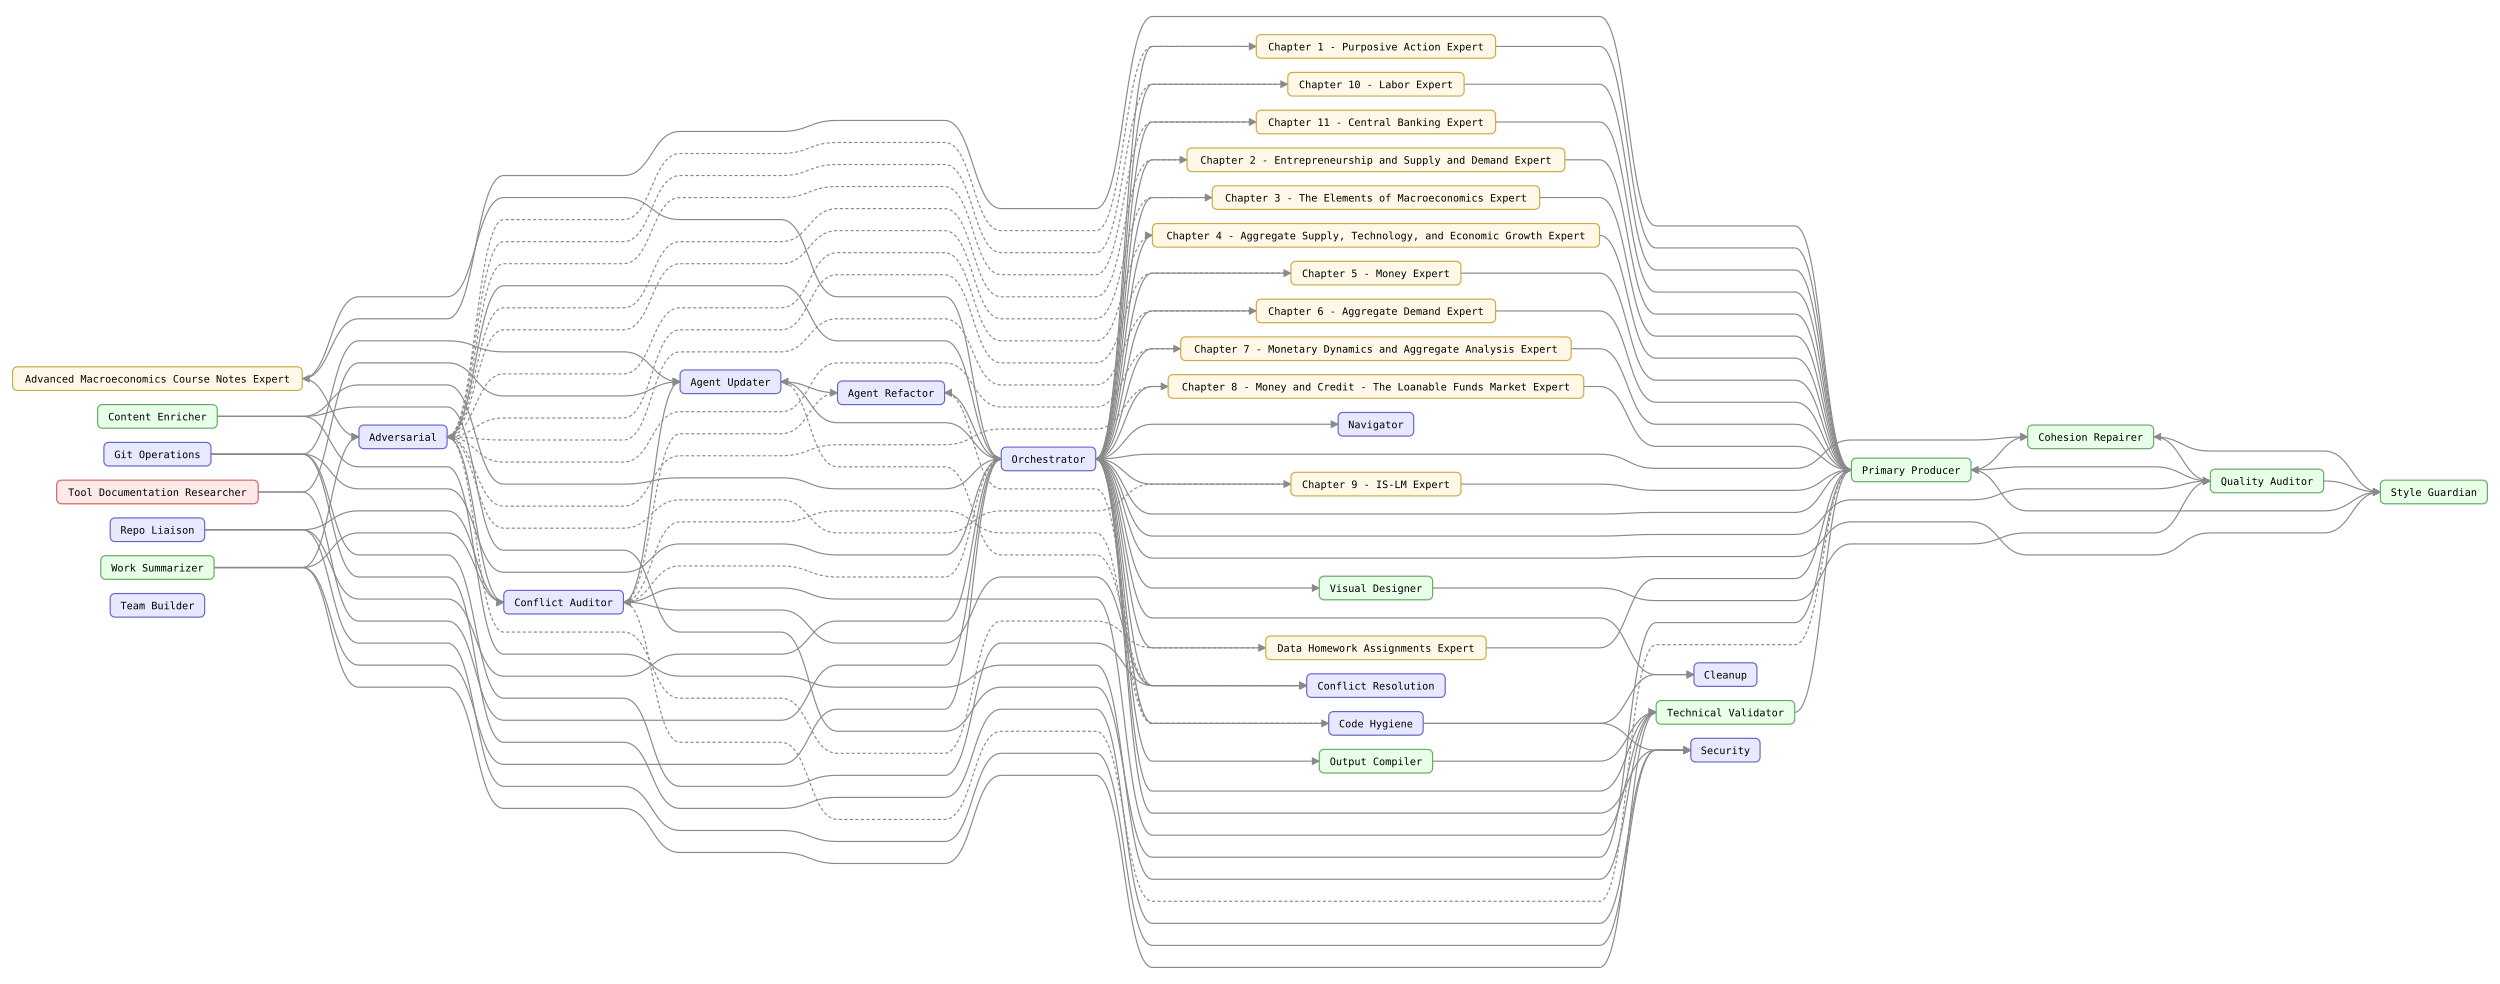
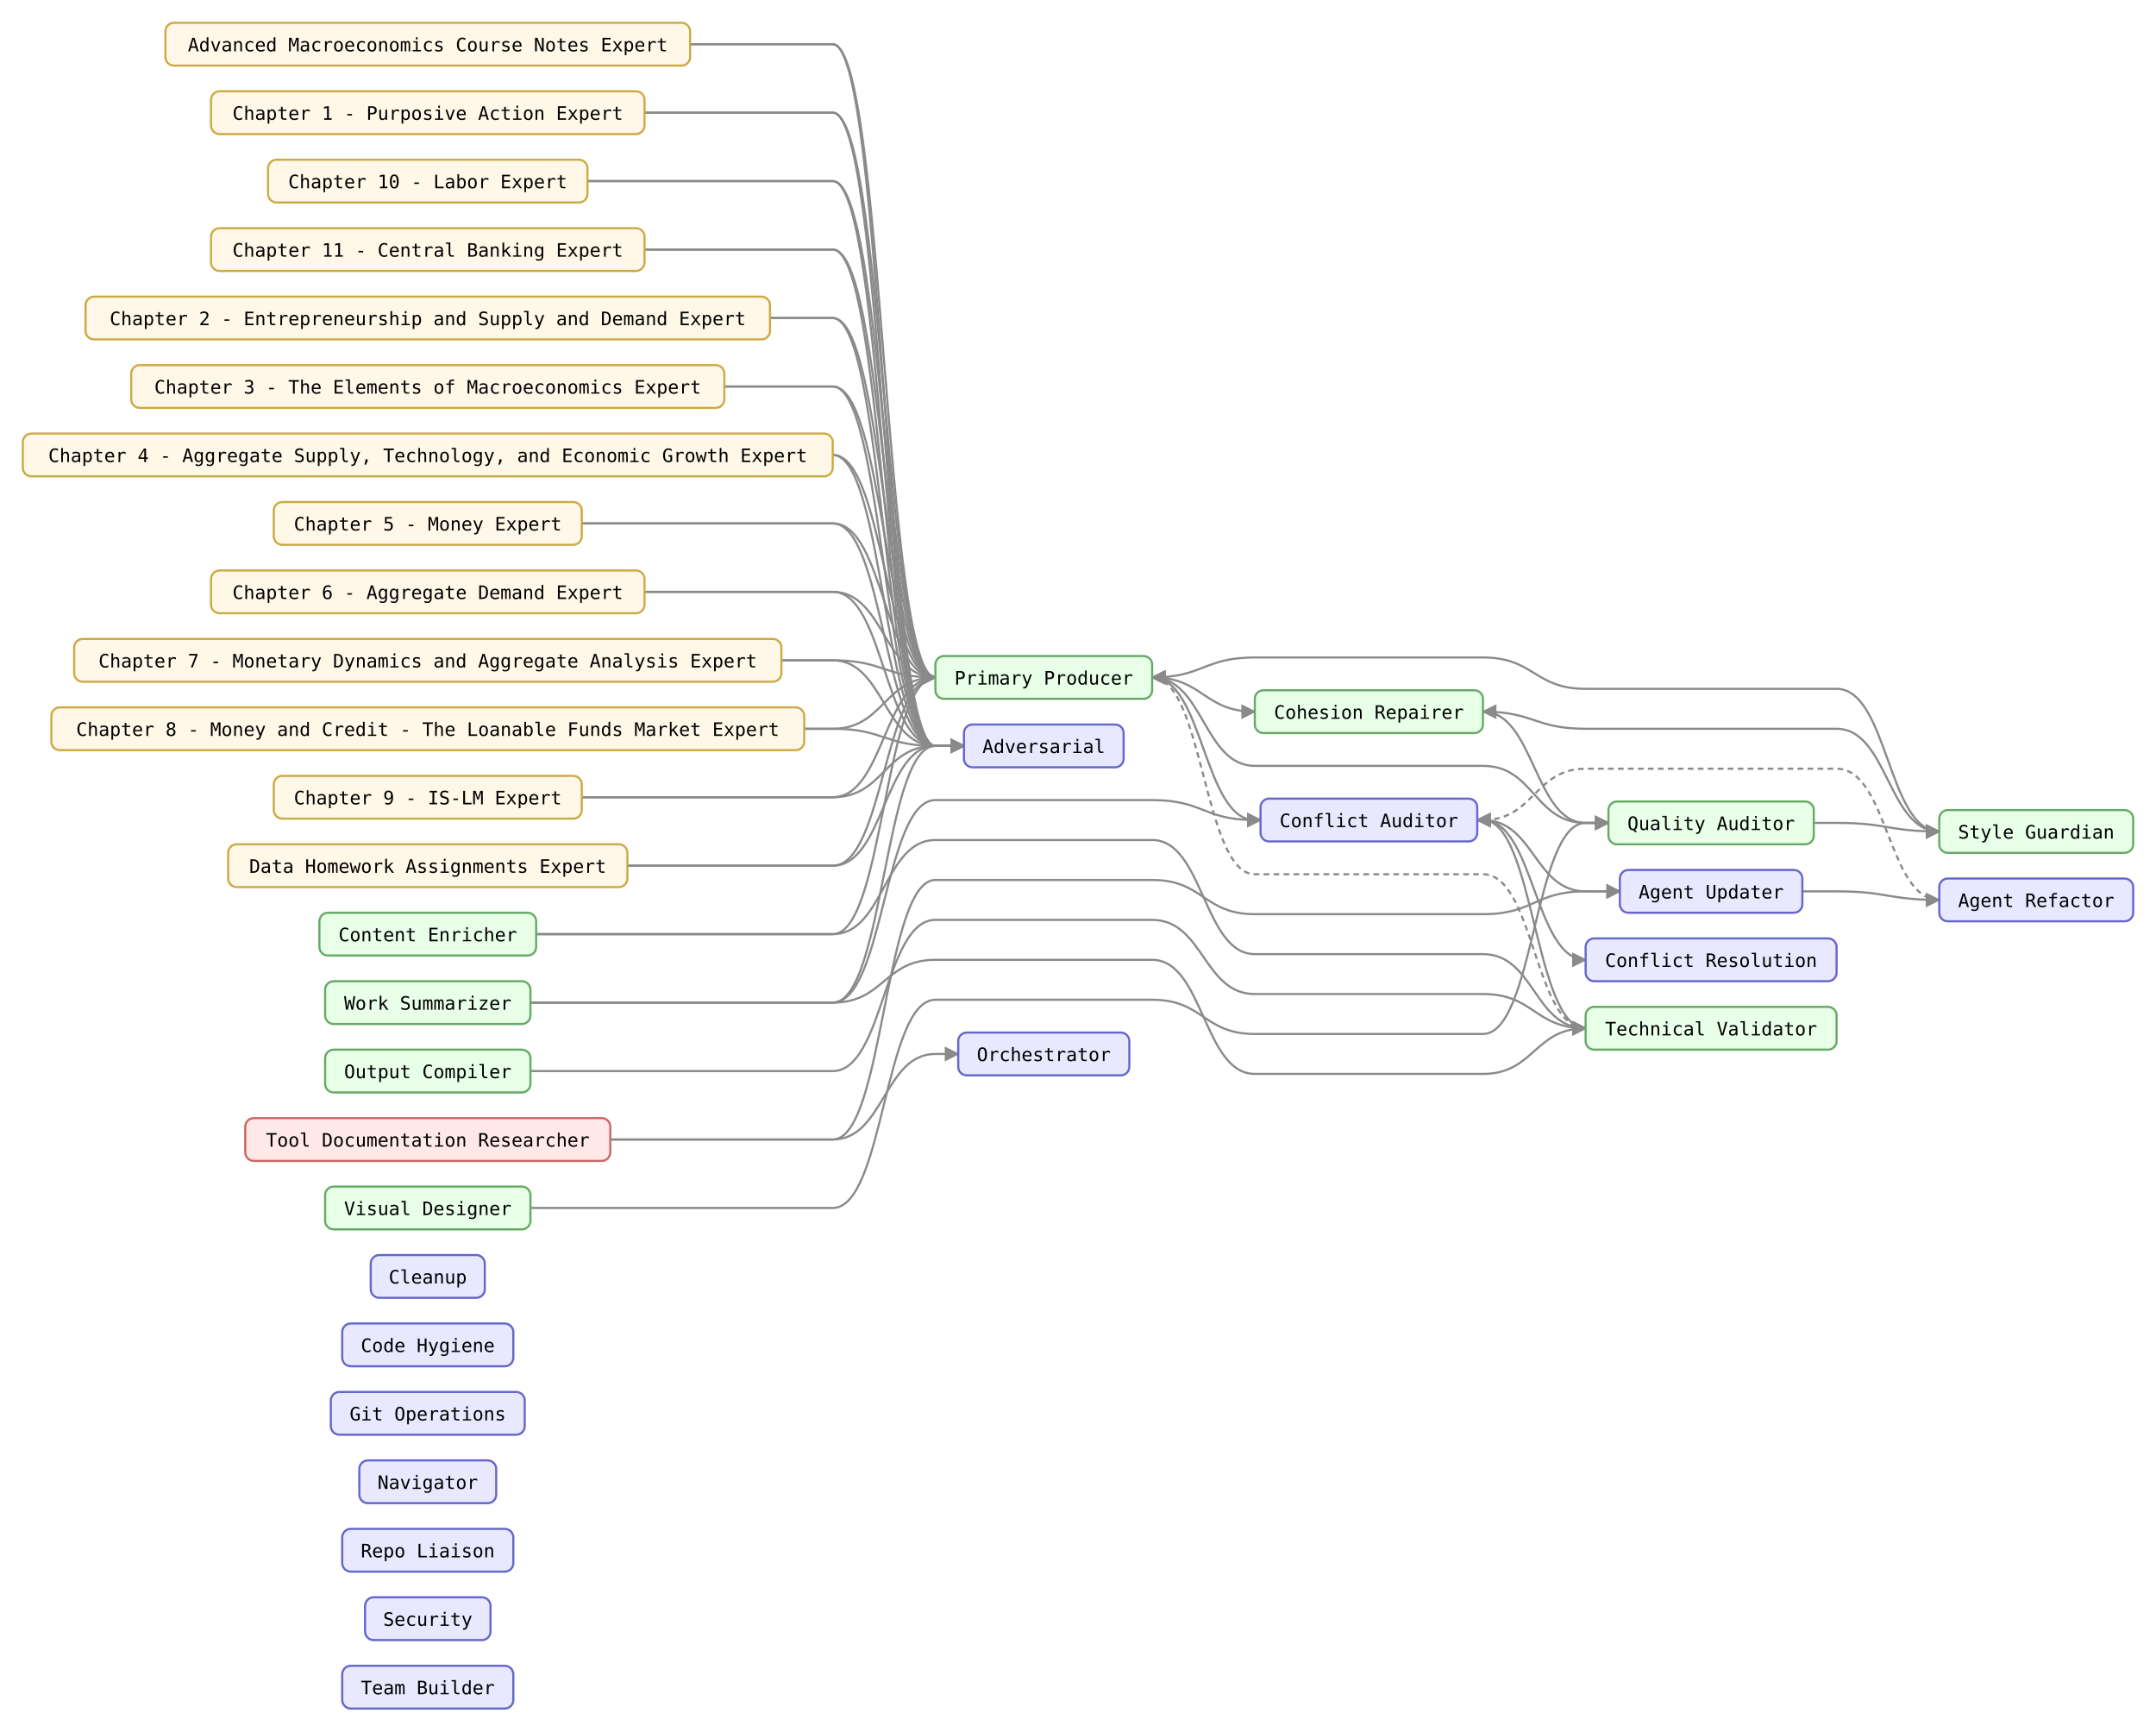
- <svg xmlns="http://www.w3.org/2000/svg" viewBox="0 0 3176 1250" width="3176" height="1250" font-family="monospace">
+ <svg xmlns="http://www.w3.org/2000/svg" viewBox="0 0 1512 1214" width="1512" height="1214" font-family="monospace">
  <defs>
    <marker id="arrow" viewBox="0 0 10 10" refX="9" refY="5" markerWidth="7" markerHeight="7" orient="auto-start-reverse">
      <polygon points="0,0 10,5 0,10" fill="#8a8a8a" />
    </marker>
  </defs>
-   <path d="M384,481 C420,481 420,555 456,555" fill="none" stroke="#8a8a8a" stroke-width="1.5" marker-end="url(#arrow)" />
-   <path d="M384,481 C420,481 420,377 456,377 L568,377 C604,377 604,251 640,251 L792,251 C828,251 828,279 864,279 L992,279 C1028,279 1028,377 1064,377 L1200,377 C1236,377 1236,583 1272,583" fill="none" stroke="#8a8a8a" stroke-width="1.5" marker-start="url(#arrow)" marker-end="url(#arrow)" />
-   <path d="M384,481 C420,481 420,405 456,405 L568,405 C604,405 604,223 640,223 L792,223 C828,223 828,167 864,167 L992,167 C1028,167 1028,153 1064,153 L1200,153 C1236,153 1236,265 1272,265 L1392,265 C1428,265 1428,21 1464,21 L2032,21 C2068,21 2068,287 2104,287 L2280,287 C2316,287 2316,597 2352,597" fill="none" stroke="#8a8a8a" stroke-width="1.5" marker-end="url(#arrow)" />
-   <path d="M568,555 C604,555 604,765 640,765" fill="none" stroke="#8a8a8a" stroke-width="1.5" marker-end="url(#arrow)" />
-   <path d="M568,555 C604,555 604,363 640,363 L792,363 L864,363 L992,363 C1028,363 1028,433 1064,433 L1200,433 C1236,433 1236,583 1272,583" fill="none" stroke="#8a8a8a" stroke-width="1.5" marker-start="url(#arrow)" marker-end="url(#arrow)" />
-   <path d="M1064,499 C1028,499 1028,551 992,551 L864,551 C828,551 828,765 792,765" fill="none" stroke="#8a8a8a" stroke-width="1.5" stroke-dasharray="4,3" marker-end="url(#arrow)" />
-   <path d="M1200,499 C1236,499 1236,583 1272,583" fill="none" stroke="#8a8a8a" stroke-width="1.5" marker-start="url(#arrow)" marker-end="url(#arrow)" />
-   <path d="M992,485 C1028,485 1028,499 1064,499" fill="none" stroke="#8a8a8a" stroke-width="1.5" marker-end="url(#arrow)" />
-   <path d="M864,485 C828,485 828,765 792,765" fill="none" stroke="#8a8a8a" stroke-width="1.5" marker-start="url(#arrow)" marker-end="url(#arrow)" />
-   <path d="M992,485 C1028,485 1028,537 1064,537 L1200,537 C1236,537 1236,583 1272,583" fill="none" stroke="#8a8a8a" stroke-width="1.5" marker-start="url(#arrow)" marker-end="url(#arrow)" />
-   <path d="M1596,59 L1464,59 C1428,59 1428,293 1392,293 L1272,293 C1236,293 1236,181 1200,181 L1064,181 C1028,181 1028,195 992,195 L864,195 C828,195 828,279 792,279 L640,279 C604,279 604,555 568,555" fill="none" stroke="#8a8a8a" stroke-width="1.5" stroke-dasharray="4,3" marker-end="url(#arrow)" />
-   <path d="M1596,59 L1464,59 C1428,59 1428,583 1392,583" fill="none" stroke="#8a8a8a" stroke-width="1.5" marker-start="url(#arrow)" marker-end="url(#arrow)" />
-   <path d="M1900,59 L2032,59 C2068,59 2068,315 2104,315 L2280,315 C2316,315 2316,597 2352,597" fill="none" stroke="#8a8a8a" stroke-width="1.5" marker-end="url(#arrow)" />
-   <path d="M1636,107 L1464,107 C1428,107 1428,321 1392,321 L1272,321 C1236,321 1236,209 1200,209 L1064,209 C1028,209 1028,223 992,223 L864,223 C828,223 828,307 792,307 L640,307 C604,307 604,555 568,555" fill="none" stroke="#8a8a8a" stroke-width="1.5" stroke-dasharray="4,3" marker-end="url(#arrow)" />
-   <path d="M1636,107 L1464,107 C1428,107 1428,583 1392,583" fill="none" stroke="#8a8a8a" stroke-width="1.5" marker-start="url(#arrow)" marker-end="url(#arrow)" />
-   <path d="M1860,107 L2032,107 C2068,107 2068,343 2104,343 L2280,343 C2316,343 2316,597 2352,597" fill="none" stroke="#8a8a8a" stroke-width="1.5" marker-end="url(#arrow)" />
-   <path d="M1596,155 L1464,155 C1428,155 1428,349 1392,349 L1272,349 C1236,349 1236,237 1200,237 L1064,237 C1028,237 1028,251 992,251 L864,251 C828,251 828,335 792,335 L640,335 C604,335 604,555 568,555" fill="none" stroke="#8a8a8a" stroke-width="1.5" stroke-dasharray="4,3" marker-end="url(#arrow)" />
-   <path d="M1596,155 L1464,155 C1428,155 1428,583 1392,583" fill="none" stroke="#8a8a8a" stroke-width="1.5" marker-start="url(#arrow)" marker-end="url(#arrow)" />
-   <path d="M1900,155 L2032,155 C2068,155 2068,371 2104,371 L2280,371 C2316,371 2316,597 2352,597" fill="none" stroke="#8a8a8a" stroke-width="1.5" marker-end="url(#arrow)" />
-   <path d="M1508,203 L1464,203 C1428,203 1428,377 1392,377 L1272,377 C1236,377 1236,265 1200,265 L1064,265 C1028,265 1028,307 992,307 L864,307 C828,307 828,391 792,391 L640,391 C604,391 604,555 568,555" fill="none" stroke="#8a8a8a" stroke-width="1.5" stroke-dasharray="4,3" marker-end="url(#arrow)" />
-   <path d="M1508,203 L1464,203 C1428,203 1428,583 1392,583" fill="none" stroke="#8a8a8a" stroke-width="1.5" marker-start="url(#arrow)" marker-end="url(#arrow)" />
-   <path d="M1988,203 L2032,203 C2068,203 2068,399 2104,399 L2280,399 C2316,399 2316,597 2352,597" fill="none" stroke="#8a8a8a" stroke-width="1.5" marker-end="url(#arrow)" />
-   <path d="M1540,251 L1464,251 C1428,251 1428,405 1392,405 L1272,405 C1236,405 1236,293 1200,293 L1064,293 C1028,293 1028,335 992,335 L864,335 C828,335 828,419 792,419 L640,419 C604,419 604,555 568,555" fill="none" stroke="#8a8a8a" stroke-width="1.5" stroke-dasharray="4,3" marker-end="url(#arrow)" />
-   <path d="M1540,251 L1464,251 C1428,251 1428,583 1392,583" fill="none" stroke="#8a8a8a" stroke-width="1.5" marker-start="url(#arrow)" marker-end="url(#arrow)" />
-   <path d="M1956,251 L2032,251 C2068,251 2068,427 2104,427 L2280,427 C2316,427 2316,597 2352,597" fill="none" stroke="#8a8a8a" stroke-width="1.5" marker-end="url(#arrow)" />
-   <path d="M1464,299 C1428,299 1428,433 1392,433 L1272,433 C1236,433 1236,321 1200,321 L1064,321 C1028,321 1028,391 992,391 L864,391 C828,391 828,475 792,475 L640,475 C604,475 604,555 568,555" fill="none" stroke="#8a8a8a" stroke-width="1.5" stroke-dasharray="4,3" marker-end="url(#arrow)" />
-   <path d="M1464,299 C1428,299 1428,583 1392,583" fill="none" stroke="#8a8a8a" stroke-width="1.5" marker-start="url(#arrow)" marker-end="url(#arrow)" />
-   <path d="M2032,299 C2068,299 2068,455 2104,455 L2280,455 C2316,455 2316,597 2352,597" fill="none" stroke="#8a8a8a" stroke-width="1.5" marker-end="url(#arrow)" />
-   <path d="M1640,347 L1464,347 C1428,347 1428,461 1392,461 L1272,461 C1236,461 1236,349 1200,349 L1064,349 C1028,349 1028,419 992,419 L864,419 C828,419 828,531 792,531 L640,531 C604,531 604,555 568,555" fill="none" stroke="#8a8a8a" stroke-width="1.5" stroke-dasharray="4,3" marker-end="url(#arrow)" />
-   <path d="M1640,347 L1464,347 C1428,347 1428,583 1392,583" fill="none" stroke="#8a8a8a" stroke-width="1.5" marker-start="url(#arrow)" marker-end="url(#arrow)" />
-   <path d="M1856,347 L2032,347 C2068,347 2068,483 2104,483 L2280,483 C2316,483 2316,597 2352,597" fill="none" stroke="#8a8a8a" stroke-width="1.5" marker-end="url(#arrow)" />
-   <path d="M1596,395 L1464,395 C1428,395 1428,489 1392,489 L1272,489 C1236,489 1236,405 1200,405 L1064,405 C1028,405 1028,447 992,447 L864,447 C828,447 828,559 792,559 L640,559 C604,559 604,555 568,555" fill="none" stroke="#8a8a8a" stroke-width="1.5" stroke-dasharray="4,3" marker-end="url(#arrow)" />
-   <path d="M1596,395 L1464,395 C1428,395 1428,583 1392,583" fill="none" stroke="#8a8a8a" stroke-width="1.5" marker-start="url(#arrow)" marker-end="url(#arrow)" />
-   <path d="M1900,395 L2032,395 C2068,395 2068,511 2104,511 L2280,511 C2316,511 2316,597 2352,597" fill="none" stroke="#8a8a8a" stroke-width="1.5" marker-end="url(#arrow)" />
-   <path d="M1500,443 L1464,443 C1428,443 1428,517 1392,517 L1272,517 C1236,517 1236,461 1200,461 L1064,461 C1028,461 1028,523 992,523 L864,523 C828,523 828,587 792,587 L640,587 C604,587 604,555 568,555" fill="none" stroke="#8a8a8a" stroke-width="1.5" stroke-dasharray="4,3" marker-end="url(#arrow)" />
-   <path d="M1500,443 L1464,443 C1428,443 1428,583 1392,583" fill="none" stroke="#8a8a8a" stroke-width="1.5" marker-start="url(#arrow)" marker-end="url(#arrow)" />
-   <path d="M1996,443 L2032,443 C2068,443 2068,539 2104,539 L2280,539 C2316,539 2316,597 2352,597" fill="none" stroke="#8a8a8a" stroke-width="1.5" marker-end="url(#arrow)" />
-   <path d="M1484,491 L1464,491 C1428,491 1428,545 1392,545 L1272,545 C1236,545 1236,565 1200,565 L1064,565 C1028,565 1028,579 992,579 L864,579 C828,579 828,643 792,643 L640,643 C604,643 604,555 568,555" fill="none" stroke="#8a8a8a" stroke-width="1.5" stroke-dasharray="4,3" marker-end="url(#arrow)" />
-   <path d="M1484,491 L1464,491 C1428,491 1428,583 1392,583" fill="none" stroke="#8a8a8a" stroke-width="1.5" marker-start="url(#arrow)" marker-end="url(#arrow)" />
-   <path d="M2012,491 L2032,491 C2068,491 2068,567 2104,567 L2280,567 C2316,567 2316,597 2352,597" fill="none" stroke="#8a8a8a" stroke-width="1.5" marker-end="url(#arrow)" />
-   <path d="M1640,615 L1464,615 C1428,615 1428,649 1392,649 L1272,649 C1236,649 1236,677 1200,677 L1064,677 C1028,677 1028,635 992,635 L864,635 C828,635 828,671 792,671 L640,671 C604,671 604,555 568,555" fill="none" stroke="#8a8a8a" stroke-width="1.5" stroke-dasharray="4,3" marker-end="url(#arrow)" />
-   <path d="M1640,615 L1464,615 C1428,615 1428,583 1392,583" fill="none" stroke="#8a8a8a" stroke-width="1.5" marker-start="url(#arrow)" marker-end="url(#arrow)" />
-   <path d="M1856,615 L2032,615 C2068,615 2068,623 2104,623 L2280,623 C2316,623 2316,597 2352,597" fill="none" stroke="#8a8a8a" stroke-width="1.5" marker-end="url(#arrow)" />
-   <path d="M2152,857 L2104,857 C2068,857 2068,785 2032,785 L1464,785 C1428,785 1428,583 1392,583" fill="none" stroke="#8a8a8a" stroke-width="1.5" marker-start="url(#arrow)" marker-end="url(#arrow)" />
-   <path d="M1688,919 L1464,919 C1428,919 1428,621 1392,621 L1272,621 C1236,621 1236,499 1200,499" fill="none" stroke="#8a8a8a" stroke-width="1.5" stroke-dasharray="4,3" marker-end="url(#arrow)" />
-   <path d="M1808,919 L2032,919 C2068,919 2068,857 2104,857 L2152,857" fill="none" stroke="#8a8a8a" stroke-width="1.5" marker-end="url(#arrow)" />
-   <path d="M1688,919 L1464,919 C1428,919 1428,677 1392,677 L1272,677 C1236,677 1236,649 1200,649 L1064,649 C1028,649 1028,663 992,663 L864,663 C828,663 828,765 792,765" fill="none" stroke="#8a8a8a" stroke-width="1.5" stroke-dasharray="4,3" marker-end="url(#arrow)" />
-   <path d="M1688,919 L1464,919 C1428,919 1428,583 1392,583" fill="none" stroke="#8a8a8a" stroke-width="1.5" marker-start="url(#arrow)" marker-end="url(#arrow)" />
-   <path d="M1808,919 L2032,919 C2068,919 2068,953 2104,953 L2148,953" fill="none" stroke="#8a8a8a" stroke-width="1.5" marker-end="url(#arrow)" />
-   <path d="M2576,555 C2540,555 2540,559 2504,559 L2352,559 C2316,559 2316,595 2280,595 L2104,595 C2068,595 2068,577 2032,577 L1464,577 C1428,577 1428,583 1392,583" fill="none" stroke="#8a8a8a" stroke-width="1.5" marker-start="url(#arrow)" marker-end="url(#arrow)" />
-   <path d="M2736,555 C2772,555 2772,611 2808,611" fill="none" stroke="#8a8a8a" stroke-width="1.5" marker-start="url(#arrow)" marker-end="url(#arrow)" />
-   <path d="M2736,555 C2772,555 2772,573 2808,573 L2952,573 C2988,573 2988,625 3024,625" fill="none" stroke="#8a8a8a" stroke-width="1.5" marker-end="url(#arrow)" />
-   <path d="M792,765 C828,765 828,775 864,775 L992,775 C1028,775 1028,817 1064,817 L1200,817 C1236,817 1236,733 1272,733 L1392,733 C1428,733 1428,871 1464,871 L1660,871" fill="none" stroke="#8a8a8a" stroke-width="1.5" marker-end="url(#arrow)" />
-   <path d="M792,765 C828,765 828,747 864,747 L992,747 C1028,747 1028,761 1064,761 L1200,761 L1272,761 L1392,761 C1428,761 1428,1061 1464,1061 L2032,1061 C2068,1061 2068,905 2104,905" fill="none" stroke="#8a8a8a" stroke-width="1.5" marker-start="url(#arrow)" marker-end="url(#arrow)" />
-   <path d="M1660,871 L1464,871 C1428,871 1428,705 1392,705 L1272,705 C1236,705 1236,593 1200,593 L1064,593 C1028,593 1028,485 992,485" fill="none" stroke="#8a8a8a" stroke-width="1.5" stroke-dasharray="4,3" marker-end="url(#arrow)" />
-   <path d="M1660,871 L1464,871 C1428,871 1428,583 1392,583" fill="none" stroke="#8a8a8a" stroke-width="1.5" marker-start="url(#arrow)" marker-end="url(#arrow)" />
-   <path d="M276,529 L384,529 C420,529 420,489 456,489 L568,489 C604,489 604,615 640,615 L792,615 C828,615 828,607 864,607 L992,607 C1028,607 1028,621 1064,621 L1200,621 C1236,621 1236,583 1272,583" fill="none" stroke="#8a8a8a" stroke-width="1.5" marker-end="url(#arrow)" />
-   <path d="M276,529 L384,529 C420,529 420,517 456,517 L568,517 C604,517 604,699 640,699 L792,699 C828,699 828,803 864,803 L992,803 C1028,803 1028,929 1064,929 L1200,929 C1236,929 1236,873 1272,873 L1392,873 C1428,873 1428,1089 1464,1089 L2032,1089 C2068,1089 2068,791 2104,791 L2280,791 C2316,791 2316,597 2352,597" fill="none" stroke="#8a8a8a" stroke-width="1.5" marker-end="url(#arrow)" />
-   <path d="M276,529 L384,529 C420,529 420,593 456,593 L568,593 C604,593 604,831 640,831 L792,831 C828,831 828,859 864,859 L992,859 C1028,859 1028,873 1064,873 L1200,873 C1236,873 1236,845 1272,845 L1392,845 C1428,845 1428,1117 1464,1117 L2032,1117 C2068,1117 2068,905 2104,905" fill="none" stroke="#8a8a8a" stroke-width="1.5" marker-end="url(#arrow)" />
-   <path d="M1608,823 L1464,823 C1428,823 1428,789 1392,789 L1272,789 C1236,789 1236,957 1200,957 L1064,957 C1028,957 1028,887 992,887 L864,887 C828,887 828,803 792,803 L640,803 C604,803 604,555 568,555" fill="none" stroke="#8a8a8a" stroke-width="1.5" stroke-dasharray="4,3" marker-end="url(#arrow)" />
-   <path d="M1608,823 L1464,823 C1428,823 1428,583 1392,583" fill="none" stroke="#8a8a8a" stroke-width="1.5" marker-start="url(#arrow)" marker-end="url(#arrow)" />
-   <path d="M1888,823 L2032,823 C2068,823 2068,735 2104,735 L2280,735 C2316,735 2316,597 2352,597" fill="none" stroke="#8a8a8a" stroke-width="1.5" marker-end="url(#arrow)" />
-   <path d="M268,577 L384,577 C420,577 420,433 456,433 L568,433 C604,433 604,447 640,447 L792,447 C828,447 828,485 864,485" fill="none" stroke="#8a8a8a" stroke-width="1.5" marker-end="url(#arrow)" />
-   <path d="M268,577 L384,577 C420,577 420,705 456,705 L568,705 C604,705 604,887 640,887 L792,887 C828,887 828,999 864,999 L992,999 C1028,999 1028,985 1064,985 L1200,985 C1236,985 1236,817 1272,817 L1392,817 C1428,817 1428,871 1464,871 L1660,871" fill="none" stroke="#8a8a8a" stroke-width="1.5" marker-end="url(#arrow)" />
-   <path d="M268,577 L384,577 C420,577 420,621 456,621 L568,621 C604,621 604,727 640,727 L792,727 C828,727 828,691 864,691 L992,691 C1028,691 1028,705 1064,705 L1200,705 C1236,705 1236,583 1272,583" fill="none" stroke="#8a8a8a" stroke-width="1.5" marker-end="url(#arrow)" />
-   <path d="M268,577 L384,577 C420,577 420,733 456,733 L568,733 C604,733 604,943 640,943 L792,943 C828,943 828,1027 864,1027 L992,1027 C1028,1027 1028,1013 1064,1013 L1200,1013 C1236,1013 1236,901 1272,901 L1392,901 C1428,901 1428,1173 1464,1173 L2032,1173 C2068,1173 2068,953 2104,953 L2148,953" fill="none" stroke="#8a8a8a" stroke-width="1.5" marker-end="url(#arrow)" />
-   <path d="M1700,539 L1464,539 C1428,539 1428,583 1392,583" fill="none" stroke="#8a8a8a" stroke-width="1.5" marker-start="url(#arrow)" marker-end="url(#arrow)" />
-   <path d="M1272,583 C1236,583 1236,733 1200,733 L1064,733 C1028,733 1028,719 992,719 L864,719 C828,719 828,765 792,765" fill="none" stroke="#8a8a8a" stroke-width="1.5" stroke-dasharray="4,3" marker-end="url(#arrow)" />
-   <path d="M1392,583 C1428,583 1428,967 1464,967 L1676,967" fill="none" stroke="#8a8a8a" stroke-width="1.5" marker-start="url(#arrow)" marker-end="url(#arrow)" />
-   <path d="M1392,583 C1428,583 1428,653 1464,653 L2032,653 C2068,653 2068,651 2104,651 L2280,651 C2316,651 2316,597 2352,597" fill="none" stroke="#8a8a8a" stroke-width="1.5" marker-start="url(#arrow)" marker-end="url(#arrow)" />
-   <path d="M1392,583 C1428,583 1428,681 1464,681 L2032,681 C2068,681 2068,679 2104,679 L2280,679 C2316,679 2316,635 2352,635 L2504,635 C2540,635 2540,621 2576,621 L2736,621 C2772,621 2772,611 2808,611" fill="none" stroke="#8a8a8a" stroke-width="1.5" marker-start="url(#arrow)" marker-end="url(#arrow)" />
-   <path d="M1392,583 C1428,583 1428,1033 1464,1033 L2032,1033 C2068,1033 2068,953 2104,953 L2148,953" fill="none" stroke="#8a8a8a" stroke-width="1.5" marker-start="url(#arrow)" marker-end="url(#arrow)" />
-   <path d="M1392,583 C1428,583 1428,709 1464,709 L2032,709 C2068,709 2068,707 2104,707 L2280,707 C2316,707 2316,663 2352,663 L2504,663 C2540,663 2540,705 2576,705 L2736,705 C2772,705 2772,677 2808,677 L2952,677 C2988,677 2988,625 3024,625" fill="none" stroke="#8a8a8a" stroke-width="1.5" marker-start="url(#arrow)" marker-end="url(#arrow)" />
-   <path d="M1392,583 C1428,583 1428,1005 1464,1005 L2032,1005 C2068,1005 2068,905 2104,905" fill="none" stroke="#8a8a8a" stroke-width="1.5" marker-start="url(#arrow)" marker-end="url(#arrow)" />
-   <path d="M1392,583 C1428,583 1428,747 1464,747 L1676,747" fill="none" stroke="#8a8a8a" stroke-width="1.5" marker-start="url(#arrow)" marker-end="url(#arrow)" />
-   <path d="M1820,967 L2032,967 C2068,967 2068,905 2104,905" fill="none" stroke="#8a8a8a" stroke-width="1.5" marker-end="url(#arrow)" />
-   <path d="M2504,597 C2540,597 2540,555 2576,555" fill="none" stroke="#8a8a8a" stroke-width="1.5" marker-end="url(#arrow)" />
-   <path d="M2352,597 C2316,597 2316,819 2280,819 L2104,819 C2068,819 2068,1145 2032,1145 L1464,1145 C1428,1145 1428,929 1392,929 L1272,929 C1236,929 1236,1041 1200,1041 L1064,1041 C1028,1041 1028,943 992,943 L864,943 C828,943 828,765 792,765" fill="none" stroke="#8a8a8a" stroke-width="1.5" stroke-dasharray="4,3" marker-end="url(#arrow)" />
-   <path d="M2504,597 C2540,597 2540,593 2576,593 L2736,593 C2772,593 2772,611 2808,611" fill="none" stroke="#8a8a8a" stroke-width="1.5" marker-start="url(#arrow)" marker-end="url(#arrow)" />
-   <path d="M2504,597 C2540,597 2540,649 2576,649 L2736,649 L2808,649 L2952,649 C2988,649 2988,625 3024,625" fill="none" stroke="#8a8a8a" stroke-width="1.5" marker-start="url(#arrow)" marker-end="url(#arrow)" />
-   <path d="M2952,611 C2988,611 2988,625 3024,625" fill="none" stroke="#8a8a8a" stroke-width="1.5" marker-end="url(#arrow)" />
-   <path d="M260,673 L384,673 C420,673 420,649 456,649 L568,649 C604,649 604,765 640,765" fill="none" stroke="#8a8a8a" stroke-width="1.5" marker-end="url(#arrow)" />
-   <path d="M260,673 L384,673 C420,673 420,761 456,761 L568,761 C604,761 604,859 640,859 L792,859 C828,859 828,831 864,831 L992,831 C1028,831 1028,789 1064,789 L1200,789 C1236,789 1236,583 1272,583" fill="none" stroke="#8a8a8a" stroke-width="1.5" marker-end="url(#arrow)" />
-   <path d="M260,673 L384,673 C420,673 420,817 456,817 L568,817 C604,817 604,999 640,999 L792,999 C828,999 828,1055 864,1055 L992,1055 C1028,1055 1028,1069 1064,1069 L1200,1069 C1236,1069 1236,957 1272,957 L1392,957 C1428,957 1428,1201 1464,1201 L2032,1201 C2068,1201 2068,953 2104,953 L2148,953" fill="none" stroke="#8a8a8a" stroke-width="1.5" marker-end="url(#arrow)" />
-   <path d="M2280,905 C2316,905 2316,597 2352,597" fill="none" stroke="#8a8a8a" stroke-width="1.5" marker-end="url(#arrow)" />
-   <path d="M328,625 L384,625 C420,625 420,461 456,461 L568,461 C604,461 604,503 640,503 L792,503 C828,503 828,485 864,485" fill="none" stroke="#8a8a8a" stroke-width="1.5" marker-end="url(#arrow)" />
-   <path d="M328,625 L384,625 C420,625 420,789 456,789 L568,789 C604,789 604,915 640,915 L792,915 L864,915 L992,915 C1028,915 1028,845 1064,845 L1200,845 C1236,845 1236,583 1272,583" fill="none" stroke="#8a8a8a" stroke-width="1.5" marker-end="url(#arrow)" />
-   <path d="M1820,747 L2032,747 C2068,747 2068,763 2104,763 L2280,763 C2316,763 2316,691 2352,691 L2504,691 C2540,691 2540,677 2576,677 L2736,677 C2772,677 2772,611 2808,611" fill="none" stroke="#8a8a8a" stroke-width="1.5" marker-end="url(#arrow)" />
-   <path d="M272,721 L384,721 C420,721 420,555 456,555" fill="none" stroke="#8a8a8a" stroke-width="1.5" marker-end="url(#arrow)" />
-   <path d="M272,721 L384,721 C420,721 420,677 456,677 L568,677 C604,677 604,765 640,765" fill="none" stroke="#8a8a8a" stroke-width="1.5" marker-end="url(#arrow)" />
-   <path d="M272,721 L384,721 C420,721 420,845 456,845 L568,845 C604,845 604,971 640,971 L792,971 L864,971 L992,971 C1028,971 1028,901 1064,901 L1200,901 C1236,901 1236,583 1272,583" fill="none" stroke="#8a8a8a" stroke-width="1.5" marker-end="url(#arrow)" />
-   <path d="M272,721 L384,721 C420,721 420,873 456,873 L568,873 C604,873 604,1027 640,1027 L792,1027 C828,1027 828,1083 864,1083 L992,1083 C1028,1083 1028,1097 1064,1097 L1200,1097 C1236,1097 1236,985 1272,985 L1392,985 C1428,985 1428,1229 1464,1229 L2032,1229 C2068,1229 2068,905 2104,905" fill="none" stroke="#8a8a8a" stroke-width="1.5" marker-end="url(#arrow)" />
-   <rect x="16" y="466" width="368" height="30" rx="6" fill="#fff8e8" stroke="#ccaa44" stroke-width="1.5" />
-   <text x="200" y="486" font-size="13" text-anchor="middle" fill="#000000">Advanced Macroeconomics Course Notes Expert</text>
-   <rect x="456" y="540" width="112" height="30" rx="6" fill="#e8e8ff" stroke="#6666cc" stroke-width="1.5" />
-   <text x="512" y="560" font-size="13" text-anchor="middle" fill="#000000">Adversarial</text>
-   <rect x="1064" y="484" width="136" height="30" rx="6" fill="#e8e8ff" stroke="#6666cc" stroke-width="1.5" />
-   <text x="1132" y="504" font-size="13" text-anchor="middle" fill="#000000">Agent Refactor</text>
-   <rect x="864" y="470" width="128" height="30" rx="6" fill="#e8e8ff" stroke="#6666cc" stroke-width="1.5" />
-   <text x="928" y="490" font-size="13" text-anchor="middle" fill="#000000">Agent Updater</text>
-   <rect x="1596" y="44" width="304" height="30" rx="6" fill="#fff8e8" stroke="#ccaa44" stroke-width="1.5" />
-   <text x="1748" y="64" font-size="13" text-anchor="middle" fill="#000000">Chapter 1 - Purposive Action Expert</text>
-   <rect x="1636" y="92" width="224" height="30" rx="6" fill="#fff8e8" stroke="#ccaa44" stroke-width="1.5" />
-   <text x="1748" y="112" font-size="13" text-anchor="middle" fill="#000000">Chapter 10 - Labor Expert</text>
-   <rect x="1596" y="140" width="304" height="30" rx="6" fill="#fff8e8" stroke="#ccaa44" stroke-width="1.5" />
-   <text x="1748" y="160" font-size="13" text-anchor="middle" fill="#000000">Chapter 11 - Central Banking Expert</text>
-   <rect x="1508" y="188" width="480" height="30" rx="6" fill="#fff8e8" stroke="#ccaa44" stroke-width="1.5" />
-   <text x="1748" y="208" font-size="13" text-anchor="middle" fill="#000000">Chapter 2 - Entrepreneurship and Supply and Demand Expert</text>
-   <rect x="1540" y="236" width="416" height="30" rx="6" fill="#fff8e8" stroke="#ccaa44" stroke-width="1.5" />
-   <text x="1748" y="256" font-size="13" text-anchor="middle" fill="#000000">Chapter 3 - The Elements of Macroeconomics Expert</text>
-   <rect x="1464" y="284" width="568" height="30" rx="6" fill="#fff8e8" stroke="#ccaa44" stroke-width="1.5" />
-   <text x="1748" y="304" font-size="13" text-anchor="middle" fill="#000000">Chapter 4 - Aggregate Supply, Technology, and Economic Growth Expert</text>
-   <rect x="1640" y="332" width="216" height="30" rx="6" fill="#fff8e8" stroke="#ccaa44" stroke-width="1.5" />
-   <text x="1748" y="352" font-size="13" text-anchor="middle" fill="#000000">Chapter 5 - Money Expert</text>
-   <rect x="1596" y="380" width="304" height="30" rx="6" fill="#fff8e8" stroke="#ccaa44" stroke-width="1.5" />
-   <text x="1748" y="400" font-size="13" text-anchor="middle" fill="#000000">Chapter 6 - Aggregate Demand Expert</text>
-   <rect x="1500" y="428" width="496" height="30" rx="6" fill="#fff8e8" stroke="#ccaa44" stroke-width="1.5" />
-   <text x="1748" y="448" font-size="13" text-anchor="middle" fill="#000000">Chapter 7 - Monetary Dynamics and Aggregate Analysis Expert</text>
-   <rect x="1484" y="476" width="528" height="30" rx="6" fill="#fff8e8" stroke="#ccaa44" stroke-width="1.5" />
-   <text x="1748" y="496" font-size="13" text-anchor="middle" fill="#000000">Chapter 8 - Money and Credit - The Loanable Funds Market Expert</text>
-   <rect x="1640" y="600" width="216" height="30" rx="6" fill="#fff8e8" stroke="#ccaa44" stroke-width="1.5" />
-   <text x="1748" y="620" font-size="13" text-anchor="middle" fill="#000000">Chapter 9 - IS-LM Expert</text>
-   <rect x="2152" y="842" width="80" height="30" rx="6" fill="#e8e8ff" stroke="#6666cc" stroke-width="1.5" />
-   <text x="2192" y="862" font-size="13" text-anchor="middle" fill="#000000">Cleanup</text>
-   <rect x="1688" y="904" width="120" height="30" rx="6" fill="#e8e8ff" stroke="#6666cc" stroke-width="1.5" />
-   <text x="1748" y="924" font-size="13" text-anchor="middle" fill="#000000">Code Hygiene</text>
-   <rect x="2576" y="540" width="160" height="30" rx="6" fill="#e8ffe8" stroke="#66aa66" stroke-width="1.5" />
-   <text x="2656" y="560" font-size="13" text-anchor="middle" fill="#000000">Cohesion Repairer</text>
-   <rect x="640" y="750" width="152" height="30" rx="6" fill="#e8e8ff" stroke="#6666cc" stroke-width="1.5" />
-   <text x="716" y="770" font-size="13" text-anchor="middle" fill="#000000">Conflict Auditor</text>
-   <rect x="1660" y="856" width="176" height="30" rx="6" fill="#e8e8ff" stroke="#6666cc" stroke-width="1.5" />
-   <text x="1748" y="876" font-size="13" text-anchor="middle" fill="#000000">Conflict Resolution</text>
-   <rect x="124" y="514" width="152" height="30" rx="6" fill="#e8ffe8" stroke="#66aa66" stroke-width="1.5" />
-   <text x="200" y="534" font-size="13" text-anchor="middle" fill="#000000">Content Enricher</text>
-   <rect x="1608" y="808" width="280" height="30" rx="6" fill="#fff8e8" stroke="#ccaa44" stroke-width="1.5" />
-   <text x="1748" y="828" font-size="13" text-anchor="middle" fill="#000000">Data Homework Assignments Expert</text>
-   <rect x="132" y="562" width="136" height="30" rx="6" fill="#e8e8ff" stroke="#6666cc" stroke-width="1.5" />
-   <text x="200" y="582" font-size="13" text-anchor="middle" fill="#000000">Git Operations</text>
-   <rect x="1700" y="524" width="96" height="30" rx="6" fill="#e8e8ff" stroke="#6666cc" stroke-width="1.5" />
-   <text x="1748" y="544" font-size="13" text-anchor="middle" fill="#000000">Navigator</text>
-   <rect x="1272" y="568" width="120" height="30" rx="6" fill="#e8e8ff" stroke="#6666cc" stroke-width="1.5" />
-   <text x="1332" y="588" font-size="13" text-anchor="middle" fill="#000000">Orchestrator</text>
-   <rect x="1676" y="952" width="144" height="30" rx="6" fill="#e8ffe8" stroke="#66aa66" stroke-width="1.5" />
-   <text x="1748" y="972" font-size="13" text-anchor="middle" fill="#000000">Output Compiler</text>
-   <rect x="2352" y="582" width="152" height="30" rx="6" fill="#e8ffe8" stroke="#66aa66" stroke-width="1.5" />
-   <text x="2428" y="602" font-size="13" text-anchor="middle" fill="#000000">Primary Producer</text>
-   <rect x="2808" y="596" width="144" height="30" rx="6" fill="#e8ffe8" stroke="#66aa66" stroke-width="1.5" />
-   <text x="2880" y="616" font-size="13" text-anchor="middle" fill="#000000">Quality Auditor</text>
-   <rect x="140" y="658" width="120" height="30" rx="6" fill="#e8e8ff" stroke="#6666cc" stroke-width="1.5" />
-   <text x="200" y="678" font-size="13" text-anchor="middle" fill="#000000">Repo Liaison</text>
-   <rect x="2148" y="938" width="88" height="30" rx="6" fill="#e8e8ff" stroke="#6666cc" stroke-width="1.5" />
-   <text x="2192" y="958" font-size="13" text-anchor="middle" fill="#000000">Security</text>
-   <rect x="3024" y="610" width="136" height="30" rx="6" fill="#e8ffe8" stroke="#66aa66" stroke-width="1.5" />
-   <text x="3092" y="630" font-size="13" text-anchor="middle" fill="#000000">Style Guardian</text>
-   <rect x="140" y="754" width="120" height="30" rx="6" fill="#e8e8ff" stroke="#6666cc" stroke-width="1.5" />
-   <text x="200" y="774" font-size="13" text-anchor="middle" fill="#000000">Team Builder</text>
-   <rect x="2104" y="890" width="176" height="30" rx="6" fill="#e8ffe8" stroke="#66aa66" stroke-width="1.5" />
-   <text x="2192" y="910" font-size="13" text-anchor="middle" fill="#000000">Technical Validator</text>
-   <rect x="72" y="610" width="256" height="30" rx="6" fill="#ffe8e8" stroke="#cc6666" stroke-width="1.5" />
-   <text x="200" y="630" font-size="13" text-anchor="middle" fill="#000000">Tool Documentation Researcher</text>
-   <rect x="1676" y="732" width="144" height="30" rx="6" fill="#e8ffe8" stroke="#66aa66" stroke-width="1.5" />
-   <text x="1748" y="752" font-size="13" text-anchor="middle" fill="#000000">Visual Designer</text>
-   <rect x="128" y="706" width="144" height="30" rx="6" fill="#e8ffe8" stroke="#66aa66" stroke-width="1.5" />
-   <text x="200" y="726" font-size="13" text-anchor="middle" fill="#000000">Work Summarizer</text>
+   <path d="M484,31 L584,31 C620,31 620,523 656,523 L676,523" fill="none" stroke="#8a8a8a" stroke-width="1.5" marker-end="url(#arrow)" />
+   <path d="M484,31 L584,31 C620,31 620,475 656,475" fill="none" stroke="#8a8a8a" stroke-width="1.5" marker-end="url(#arrow)" />
+   <path d="M1360,631 C1324,631 1324,539 1288,539 L1112,539 C1076,539 1076,575 1040,575 L1036,575" fill="none" stroke="#8a8a8a" stroke-width="1.5" stroke-dasharray="4,3" marker-end="url(#arrow)" />
+   <path d="M1264,625 L1288,625 C1324,625 1324,631 1360,631" fill="none" stroke="#8a8a8a" stroke-width="1.5" marker-end="url(#arrow)" />
+   <path d="M1136,625 L1112,625 C1076,625 1076,575 1040,575 L1036,575" fill="none" stroke="#8a8a8a" stroke-width="1.5" marker-start="url(#arrow)" marker-end="url(#arrow)" />
+   <path d="M452,79 L584,79 C620,79 620,523 656,523 L676,523" fill="none" stroke="#8a8a8a" stroke-width="1.5" marker-end="url(#arrow)" />
+   <path d="M452,79 L584,79 C620,79 620,475 656,475" fill="none" stroke="#8a8a8a" stroke-width="1.5" marker-end="url(#arrow)" />
+   <path d="M412,127 L584,127 C620,127 620,523 656,523 L676,523" fill="none" stroke="#8a8a8a" stroke-width="1.5" marker-end="url(#arrow)" />
+   <path d="M412,127 L584,127 C620,127 620,475 656,475" fill="none" stroke="#8a8a8a" stroke-width="1.5" marker-end="url(#arrow)" />
+   <path d="M452,175 L584,175 C620,175 620,523 656,523 L676,523" fill="none" stroke="#8a8a8a" stroke-width="1.5" marker-end="url(#arrow)" />
+   <path d="M452,175 L584,175 C620,175 620,475 656,475" fill="none" stroke="#8a8a8a" stroke-width="1.5" marker-end="url(#arrow)" />
+   <path d="M540,223 L584,223 C620,223 620,523 656,523 L676,523" fill="none" stroke="#8a8a8a" stroke-width="1.5" marker-end="url(#arrow)" />
+   <path d="M540,223 L584,223 C620,223 620,475 656,475" fill="none" stroke="#8a8a8a" stroke-width="1.5" marker-end="url(#arrow)" />
+   <path d="M508,271 L584,271 C620,271 620,523 656,523 L676,523" fill="none" stroke="#8a8a8a" stroke-width="1.5" marker-end="url(#arrow)" />
+   <path d="M508,271 L584,271 C620,271 620,475 656,475" fill="none" stroke="#8a8a8a" stroke-width="1.5" marker-end="url(#arrow)" />
+   <path d="M584,319 C620,319 620,523 656,523 L676,523" fill="none" stroke="#8a8a8a" stroke-width="1.5" marker-end="url(#arrow)" />
+   <path d="M584,319 C620,319 620,475 656,475" fill="none" stroke="#8a8a8a" stroke-width="1.5" marker-end="url(#arrow)" />
+   <path d="M408,367 L584,367 C620,367 620,523 656,523 L676,523" fill="none" stroke="#8a8a8a" stroke-width="1.5" marker-end="url(#arrow)" />
+   <path d="M408,367 L584,367 C620,367 620,475 656,475" fill="none" stroke="#8a8a8a" stroke-width="1.5" marker-end="url(#arrow)" />
+   <path d="M452,415 L584,415 C620,415 620,523 656,523 L676,523" fill="none" stroke="#8a8a8a" stroke-width="1.5" marker-end="url(#arrow)" />
+   <path d="M452,415 L584,415 C620,415 620,475 656,475" fill="none" stroke="#8a8a8a" stroke-width="1.5" marker-end="url(#arrow)" />
+   <path d="M548,463 L584,463 C620,463 620,523 656,523 L676,523" fill="none" stroke="#8a8a8a" stroke-width="1.5" marker-end="url(#arrow)" />
+   <path d="M548,463 L584,463 C620,463 620,475 656,475" fill="none" stroke="#8a8a8a" stroke-width="1.5" marker-end="url(#arrow)" />
+   <path d="M564,511 L584,511 C620,511 620,523 656,523 L676,523" fill="none" stroke="#8a8a8a" stroke-width="1.5" marker-end="url(#arrow)" />
+   <path d="M564,511 L584,511 C620,511 620,475 656,475" fill="none" stroke="#8a8a8a" stroke-width="1.5" marker-end="url(#arrow)" />
+   <path d="M408,559 L584,559 C620,559 620,523 656,523 L676,523" fill="none" stroke="#8a8a8a" stroke-width="1.5" marker-end="url(#arrow)" />
+   <path d="M408,559 L584,559 C620,559 620,475 656,475" fill="none" stroke="#8a8a8a" stroke-width="1.5" marker-end="url(#arrow)" />
+   <path d="M1040,499 C1076,499 1076,577 1112,577 L1128,577" fill="none" stroke="#8a8a8a" stroke-width="1.5" marker-start="url(#arrow)" marker-end="url(#arrow)" />
+   <path d="M1040,499 C1076,499 1076,511 1112,511 L1288,511 C1324,511 1324,583 1360,583" fill="none" stroke="#8a8a8a" stroke-width="1.5" marker-end="url(#arrow)" />
+   <path d="M1036,575 L1040,575 C1076,575 1076,673 1112,673" fill="none" stroke="#8a8a8a" stroke-width="1.5" marker-end="url(#arrow)" />
+   <path d="M1036,575 L1040,575 C1076,575 1076,721 1112,721" fill="none" stroke="#8a8a8a" stroke-width="1.5" marker-start="url(#arrow)" marker-end="url(#arrow)" />
+   <path d="M376,655 L584,655 C620,655 620,475 656,475" fill="none" stroke="#8a8a8a" stroke-width="1.5" marker-end="url(#arrow)" />
+   <path d="M376,655 L584,655 C620,655 620,589 656,589 L808,589 C844,589 844,669 880,669 L1040,669 C1076,669 1076,721 1112,721" fill="none" stroke="#8a8a8a" stroke-width="1.5" marker-end="url(#arrow)" />
+   <path d="M440,607 L584,607 C620,607 620,523 656,523 L676,523" fill="none" stroke="#8a8a8a" stroke-width="1.5" marker-end="url(#arrow)" />
+   <path d="M440,607 L584,607 C620,607 620,475 656,475" fill="none" stroke="#8a8a8a" stroke-width="1.5" marker-end="url(#arrow)" />
+   <path d="M372,751 L584,751 C620,751 620,645 656,645 L808,645 C844,645 844,697 880,697 L1040,697 C1076,697 1076,721 1112,721" fill="none" stroke="#8a8a8a" stroke-width="1.5" marker-end="url(#arrow)" />
+   <path d="M808,475 C844,475 844,499 880,499" fill="none" stroke="#8a8a8a" stroke-width="1.5" marker-end="url(#arrow)" />
+   <path d="M808,475 C844,475 844,575 880,575 L884,575" fill="none" stroke="#8a8a8a" stroke-width="1.5" marker-end="url(#arrow)" />
+   <path d="M808,475 C844,475 844,537 880,537 L1040,537 C1076,537 1076,577 1112,577 L1128,577" fill="none" stroke="#8a8a8a" stroke-width="1.5" marker-start="url(#arrow)" marker-end="url(#arrow)" />
+   <path d="M808,475 C844,475 844,461 880,461 L1040,461 C1076,461 1076,483 1112,483 L1288,483 C1324,483 1324,583 1360,583" fill="none" stroke="#8a8a8a" stroke-width="1.5" marker-start="url(#arrow)" marker-end="url(#arrow)" />
+   <path d="M1272,577 L1288,577 C1324,577 1324,583 1360,583" fill="none" stroke="#8a8a8a" stroke-width="1.5" marker-end="url(#arrow)" />
+   <path d="M1112,721 C1076,721 1076,613 1040,613 L880,613 C844,613 844,475 808,475" fill="none" stroke="#8a8a8a" stroke-width="1.5" stroke-dasharray="4,3" marker-end="url(#arrow)" />
+   <path d="M428,799 L584,799 C620,799 620,617 656,617 L808,617 C844,617 844,641 880,641 L1040,641 C1076,641 1076,625 1112,625 L1136,625" fill="none" stroke="#8a8a8a" stroke-width="1.5" marker-end="url(#arrow)" />
+   <path d="M428,799 L584,799 C620,799 620,739 656,739 L672,739" fill="none" stroke="#8a8a8a" stroke-width="1.5" marker-end="url(#arrow)" />
+   <path d="M372,847 L584,847 C620,847 620,701 656,701 L808,701 C844,701 844,725 880,725 L1040,725 C1076,725 1076,577 1112,577 L1128,577" fill="none" stroke="#8a8a8a" stroke-width="1.5" marker-end="url(#arrow)" />
+   <path d="M372,703 L584,703 C620,703 620,523 656,523 L676,523" fill="none" stroke="#8a8a8a" stroke-width="1.5" marker-end="url(#arrow)" />
+   <path d="M372,703 L584,703 C620,703 620,561 656,561 L808,561 C844,561 844,575 880,575 L884,575" fill="none" stroke="#8a8a8a" stroke-width="1.5" marker-end="url(#arrow)" />
+   <path d="M372,703 L584,703 C620,703 620,673 656,673 L808,673 C844,673 844,753 880,753 L1040,753 C1076,753 1076,721 1112,721" fill="none" stroke="#8a8a8a" stroke-width="1.5" marker-end="url(#arrow)" />
+   <rect x="116" y="16" width="368" height="30" rx="6" fill="#fff8e8" stroke="#ccaa44" stroke-width="1.5" />
+   <text x="300" y="36" font-size="13" text-anchor="middle" fill="#000000">Advanced Macroeconomics Course Notes Expert</text>
+   <rect x="676" y="508" width="112" height="30" rx="6" fill="#e8e8ff" stroke="#6666cc" stroke-width="1.5" />
+   <text x="732" y="528" font-size="13" text-anchor="middle" fill="#000000">Adversarial</text>
+   <rect x="1360" y="616" width="136" height="30" rx="6" fill="#e8e8ff" stroke="#6666cc" stroke-width="1.5" />
+   <text x="1428" y="636" font-size="13" text-anchor="middle" fill="#000000">Agent Refactor</text>
+   <rect x="1136" y="610" width="128" height="30" rx="6" fill="#e8e8ff" stroke="#6666cc" stroke-width="1.5" />
+   <text x="1200" y="630" font-size="13" text-anchor="middle" fill="#000000">Agent Updater</text>
+   <rect x="148" y="64" width="304" height="30" rx="6" fill="#fff8e8" stroke="#ccaa44" stroke-width="1.5" />
+   <text x="300" y="84" font-size="13" text-anchor="middle" fill="#000000">Chapter 1 - Purposive Action Expert</text>
+   <rect x="188" y="112" width="224" height="30" rx="6" fill="#fff8e8" stroke="#ccaa44" stroke-width="1.5" />
+   <text x="300" y="132" font-size="13" text-anchor="middle" fill="#000000">Chapter 10 - Labor Expert</text>
+   <rect x="148" y="160" width="304" height="30" rx="6" fill="#fff8e8" stroke="#ccaa44" stroke-width="1.5" />
+   <text x="300" y="180" font-size="13" text-anchor="middle" fill="#000000">Chapter 11 - Central Banking Expert</text>
+   <rect x="60" y="208" width="480" height="30" rx="6" fill="#fff8e8" stroke="#ccaa44" stroke-width="1.5" />
+   <text x="300" y="228" font-size="13" text-anchor="middle" fill="#000000">Chapter 2 - Entrepreneurship and Supply and Demand Expert</text>
+   <rect x="92" y="256" width="416" height="30" rx="6" fill="#fff8e8" stroke="#ccaa44" stroke-width="1.5" />
+   <text x="300" y="276" font-size="13" text-anchor="middle" fill="#000000">Chapter 3 - The Elements of Macroeconomics Expert</text>
+   <rect x="16" y="304" width="568" height="30" rx="6" fill="#fff8e8" stroke="#ccaa44" stroke-width="1.5" />
+   <text x="300" y="324" font-size="13" text-anchor="middle" fill="#000000">Chapter 4 - Aggregate Supply, Technology, and Economic Growth Expert</text>
+   <rect x="192" y="352" width="216" height="30" rx="6" fill="#fff8e8" stroke="#ccaa44" stroke-width="1.5" />
+   <text x="300" y="372" font-size="13" text-anchor="middle" fill="#000000">Chapter 5 - Money Expert</text>
+   <rect x="148" y="400" width="304" height="30" rx="6" fill="#fff8e8" stroke="#ccaa44" stroke-width="1.5" />
+   <text x="300" y="420" font-size="13" text-anchor="middle" fill="#000000">Chapter 6 - Aggregate Demand Expert</text>
+   <rect x="52" y="448" width="496" height="30" rx="6" fill="#fff8e8" stroke="#ccaa44" stroke-width="1.5" />
+   <text x="300" y="468" font-size="13" text-anchor="middle" fill="#000000">Chapter 7 - Monetary Dynamics and Aggregate Analysis Expert</text>
+   <rect x="36" y="496" width="528" height="30" rx="6" fill="#fff8e8" stroke="#ccaa44" stroke-width="1.5" />
+   <text x="300" y="516" font-size="13" text-anchor="middle" fill="#000000">Chapter 8 - Money and Credit - The Loanable Funds Market Expert</text>
+   <rect x="192" y="544" width="216" height="30" rx="6" fill="#fff8e8" stroke="#ccaa44" stroke-width="1.5" />
+   <text x="300" y="564" font-size="13" text-anchor="middle" fill="#000000">Chapter 9 - IS-LM Expert</text>
+   <rect x="260" y="880" width="80" height="30" rx="6" fill="#e8e8ff" stroke="#6666cc" stroke-width="1.5" />
+   <text x="300" y="900" font-size="13" text-anchor="middle" fill="#000000">Cleanup</text>
+   <rect x="240" y="928" width="120" height="30" rx="6" fill="#e8e8ff" stroke="#6666cc" stroke-width="1.5" />
+   <text x="300" y="948" font-size="13" text-anchor="middle" fill="#000000">Code Hygiene</text>
+   <rect x="880" y="484" width="160" height="30" rx="6" fill="#e8ffe8" stroke="#66aa66" stroke-width="1.5" />
+   <text x="960" y="504" font-size="13" text-anchor="middle" fill="#000000">Cohesion Repairer</text>
+   <rect x="884" y="560" width="152" height="30" rx="6" fill="#e8e8ff" stroke="#6666cc" stroke-width="1.5" />
+   <text x="960" y="580" font-size="13" text-anchor="middle" fill="#000000">Conflict Auditor</text>
+   <rect x="1112" y="658" width="176" height="30" rx="6" fill="#e8e8ff" stroke="#6666cc" stroke-width="1.5" />
+   <text x="1200" y="678" font-size="13" text-anchor="middle" fill="#000000">Conflict Resolution</text>
+   <rect x="224" y="640" width="152" height="30" rx="6" fill="#e8ffe8" stroke="#66aa66" stroke-width="1.5" />
+   <text x="300" y="660" font-size="13" text-anchor="middle" fill="#000000">Content Enricher</text>
+   <rect x="160" y="592" width="280" height="30" rx="6" fill="#fff8e8" stroke="#ccaa44" stroke-width="1.5" />
+   <text x="300" y="612" font-size="13" text-anchor="middle" fill="#000000">Data Homework Assignments Expert</text>
+   <rect x="232" y="976" width="136" height="30" rx="6" fill="#e8e8ff" stroke="#6666cc" stroke-width="1.5" />
+   <text x="300" y="996" font-size="13" text-anchor="middle" fill="#000000">Git Operations</text>
+   <rect x="252" y="1024" width="96" height="30" rx="6" fill="#e8e8ff" stroke="#6666cc" stroke-width="1.5" />
+   <text x="300" y="1044" font-size="13" text-anchor="middle" fill="#000000">Navigator</text>
+   <rect x="672" y="724" width="120" height="30" rx="6" fill="#e8e8ff" stroke="#6666cc" stroke-width="1.5" />
+   <text x="732" y="744" font-size="13" text-anchor="middle" fill="#000000">Orchestrator</text>
+   <rect x="228" y="736" width="144" height="30" rx="6" fill="#e8ffe8" stroke="#66aa66" stroke-width="1.5" />
+   <text x="300" y="756" font-size="13" text-anchor="middle" fill="#000000">Output Compiler</text>
+   <rect x="656" y="460" width="152" height="30" rx="6" fill="#e8ffe8" stroke="#66aa66" stroke-width="1.5" />
+   <text x="732" y="480" font-size="13" text-anchor="middle" fill="#000000">Primary Producer</text>
+   <rect x="1128" y="562" width="144" height="30" rx="6" fill="#e8ffe8" stroke="#66aa66" stroke-width="1.5" />
+   <text x="1200" y="582" font-size="13" text-anchor="middle" fill="#000000">Quality Auditor</text>
+   <rect x="240" y="1072" width="120" height="30" rx="6" fill="#e8e8ff" stroke="#6666cc" stroke-width="1.5" />
+   <text x="300" y="1092" font-size="13" text-anchor="middle" fill="#000000">Repo Liaison</text>
+   <rect x="256" y="1120" width="88" height="30" rx="6" fill="#e8e8ff" stroke="#6666cc" stroke-width="1.5" />
+   <text x="300" y="1140" font-size="13" text-anchor="middle" fill="#000000">Security</text>
+   <rect x="1360" y="568" width="136" height="30" rx="6" fill="#e8ffe8" stroke="#66aa66" stroke-width="1.5" />
+   <text x="1428" y="588" font-size="13" text-anchor="middle" fill="#000000">Style Guardian</text>
+   <rect x="240" y="1168" width="120" height="30" rx="6" fill="#e8e8ff" stroke="#6666cc" stroke-width="1.5" />
+   <text x="300" y="1188" font-size="13" text-anchor="middle" fill="#000000">Team Builder</text>
+   <rect x="1112" y="706" width="176" height="30" rx="6" fill="#e8ffe8" stroke="#66aa66" stroke-width="1.5" />
+   <text x="1200" y="726" font-size="13" text-anchor="middle" fill="#000000">Technical Validator</text>
+   <rect x="172" y="784" width="256" height="30" rx="6" fill="#ffe8e8" stroke="#cc6666" stroke-width="1.5" />
+   <text x="300" y="804" font-size="13" text-anchor="middle" fill="#000000">Tool Documentation Researcher</text>
+   <rect x="228" y="832" width="144" height="30" rx="6" fill="#e8ffe8" stroke="#66aa66" stroke-width="1.5" />
+   <text x="300" y="852" font-size="13" text-anchor="middle" fill="#000000">Visual Designer</text>
+   <rect x="228" y="688" width="144" height="30" rx="6" fill="#e8ffe8" stroke="#66aa66" stroke-width="1.5" />
+   <text x="300" y="708" font-size="13" text-anchor="middle" fill="#000000">Work Summarizer</text>
</svg>
